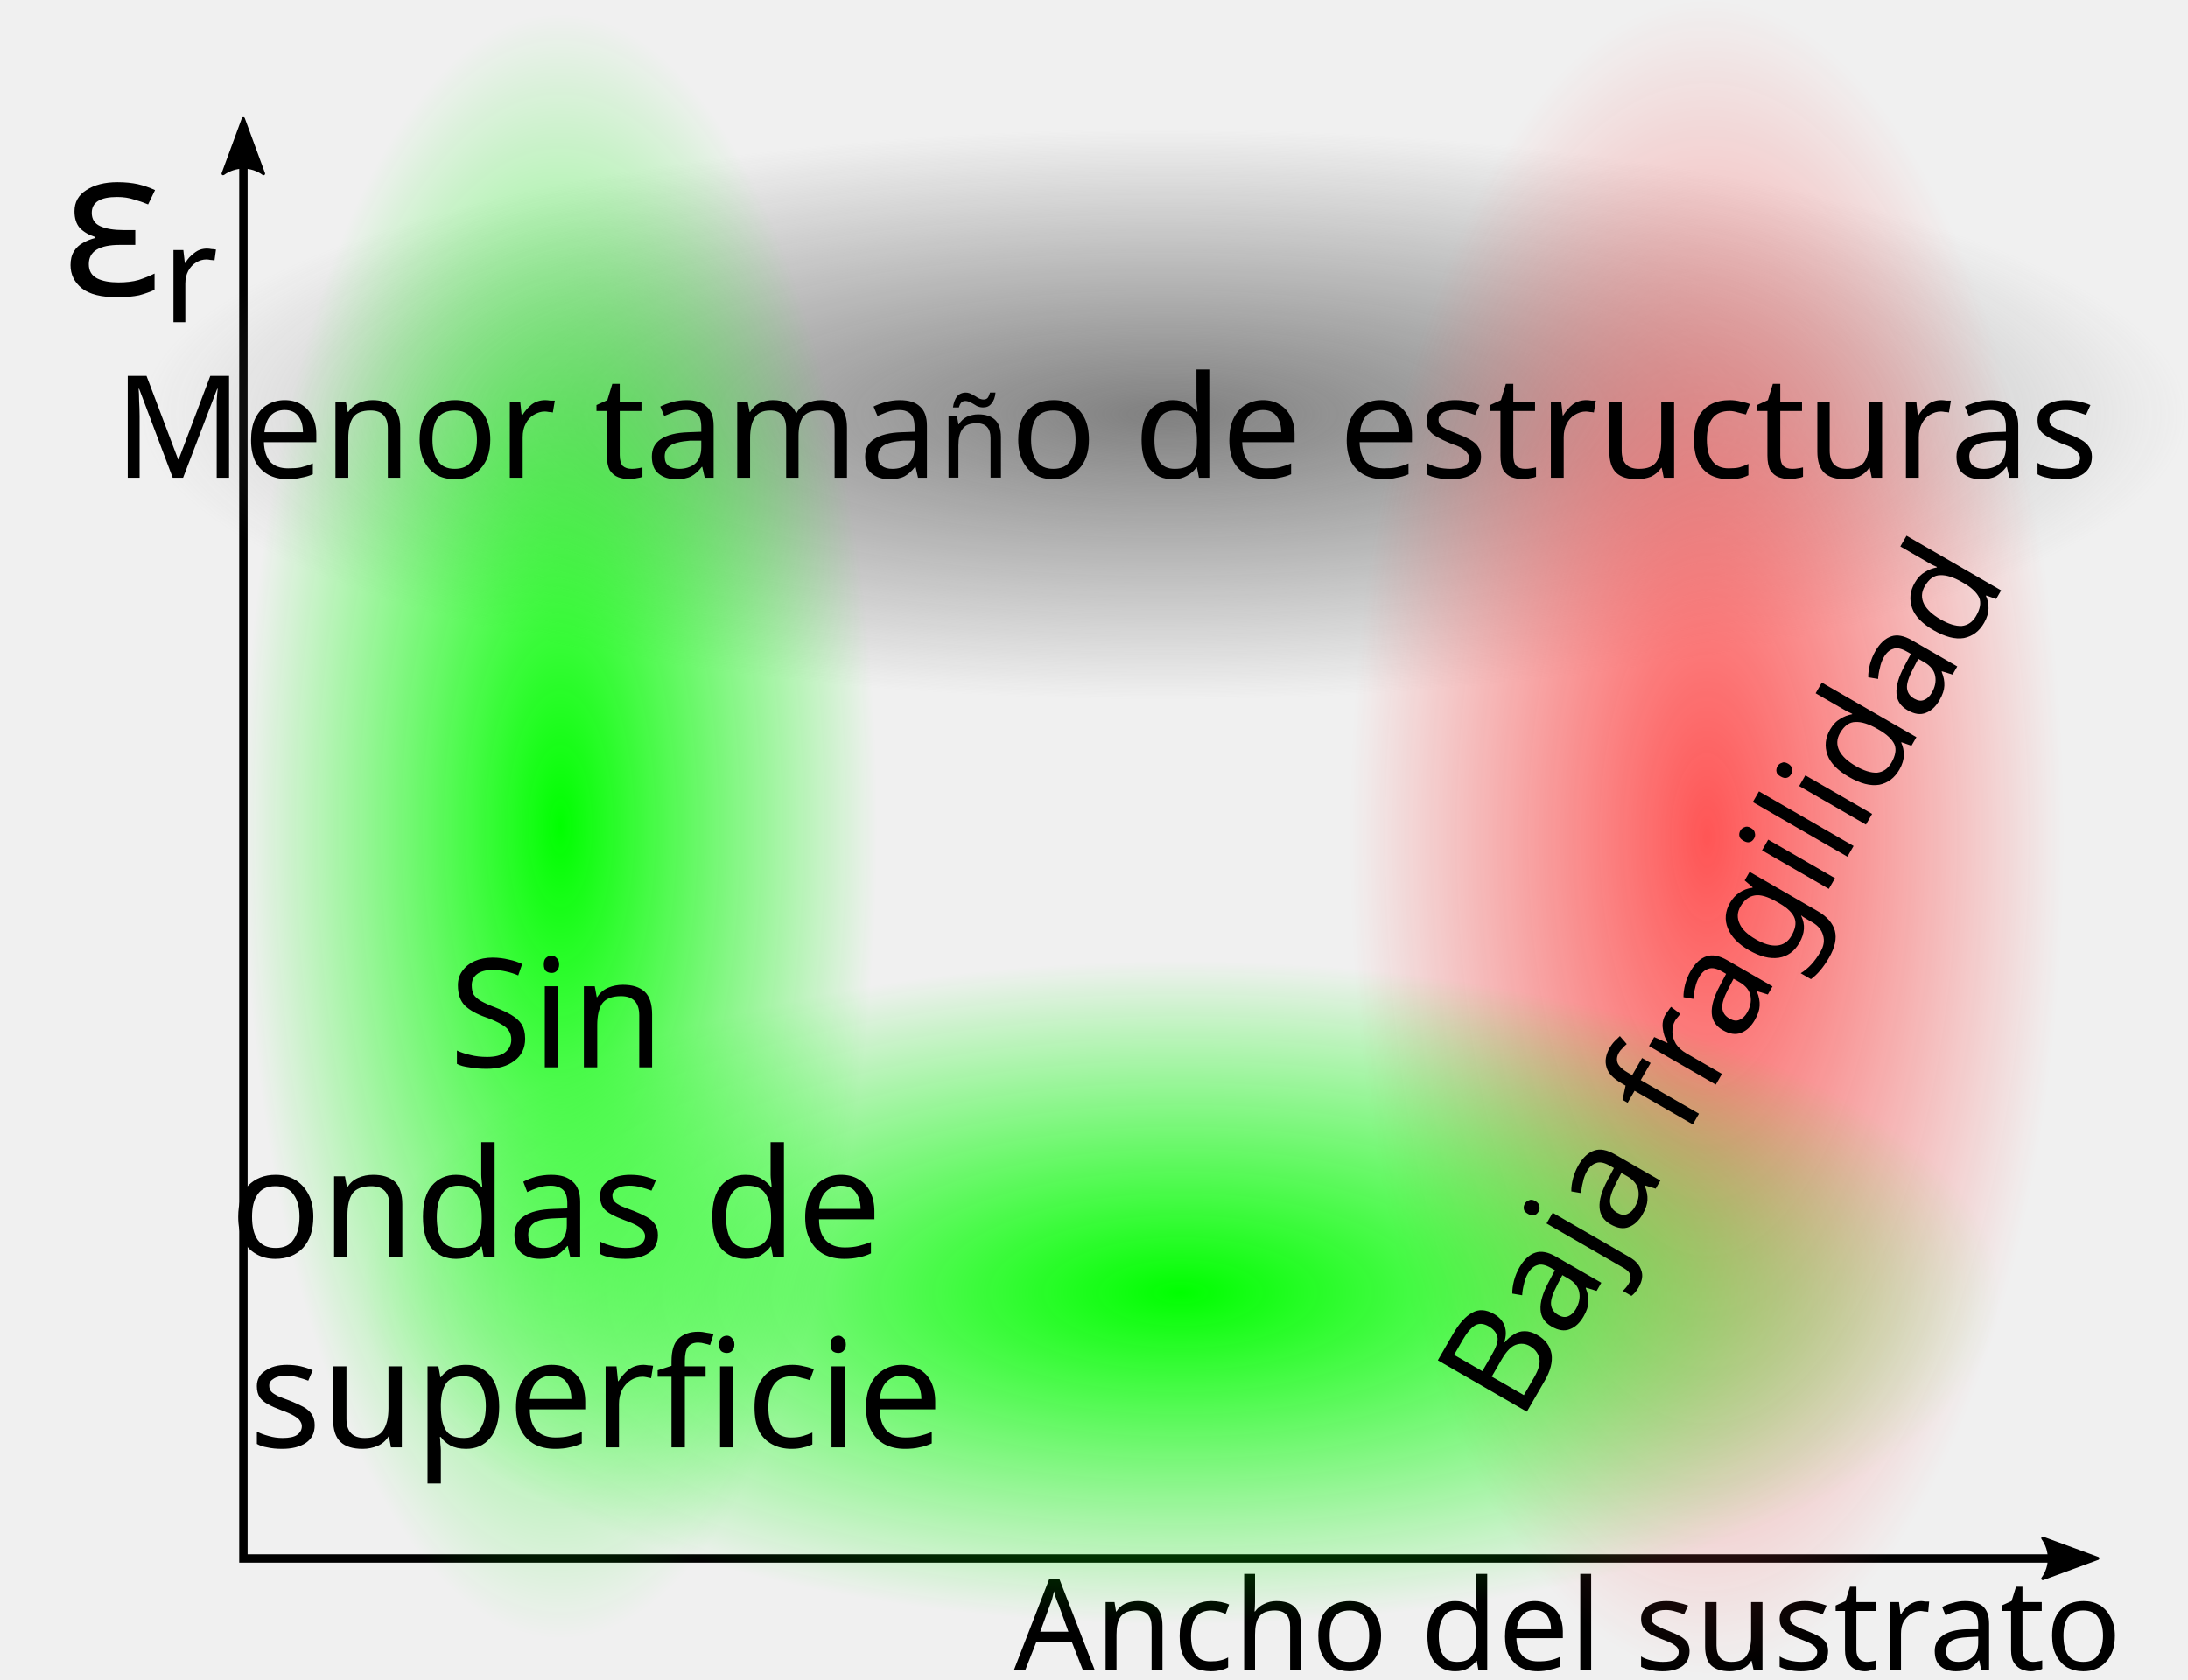
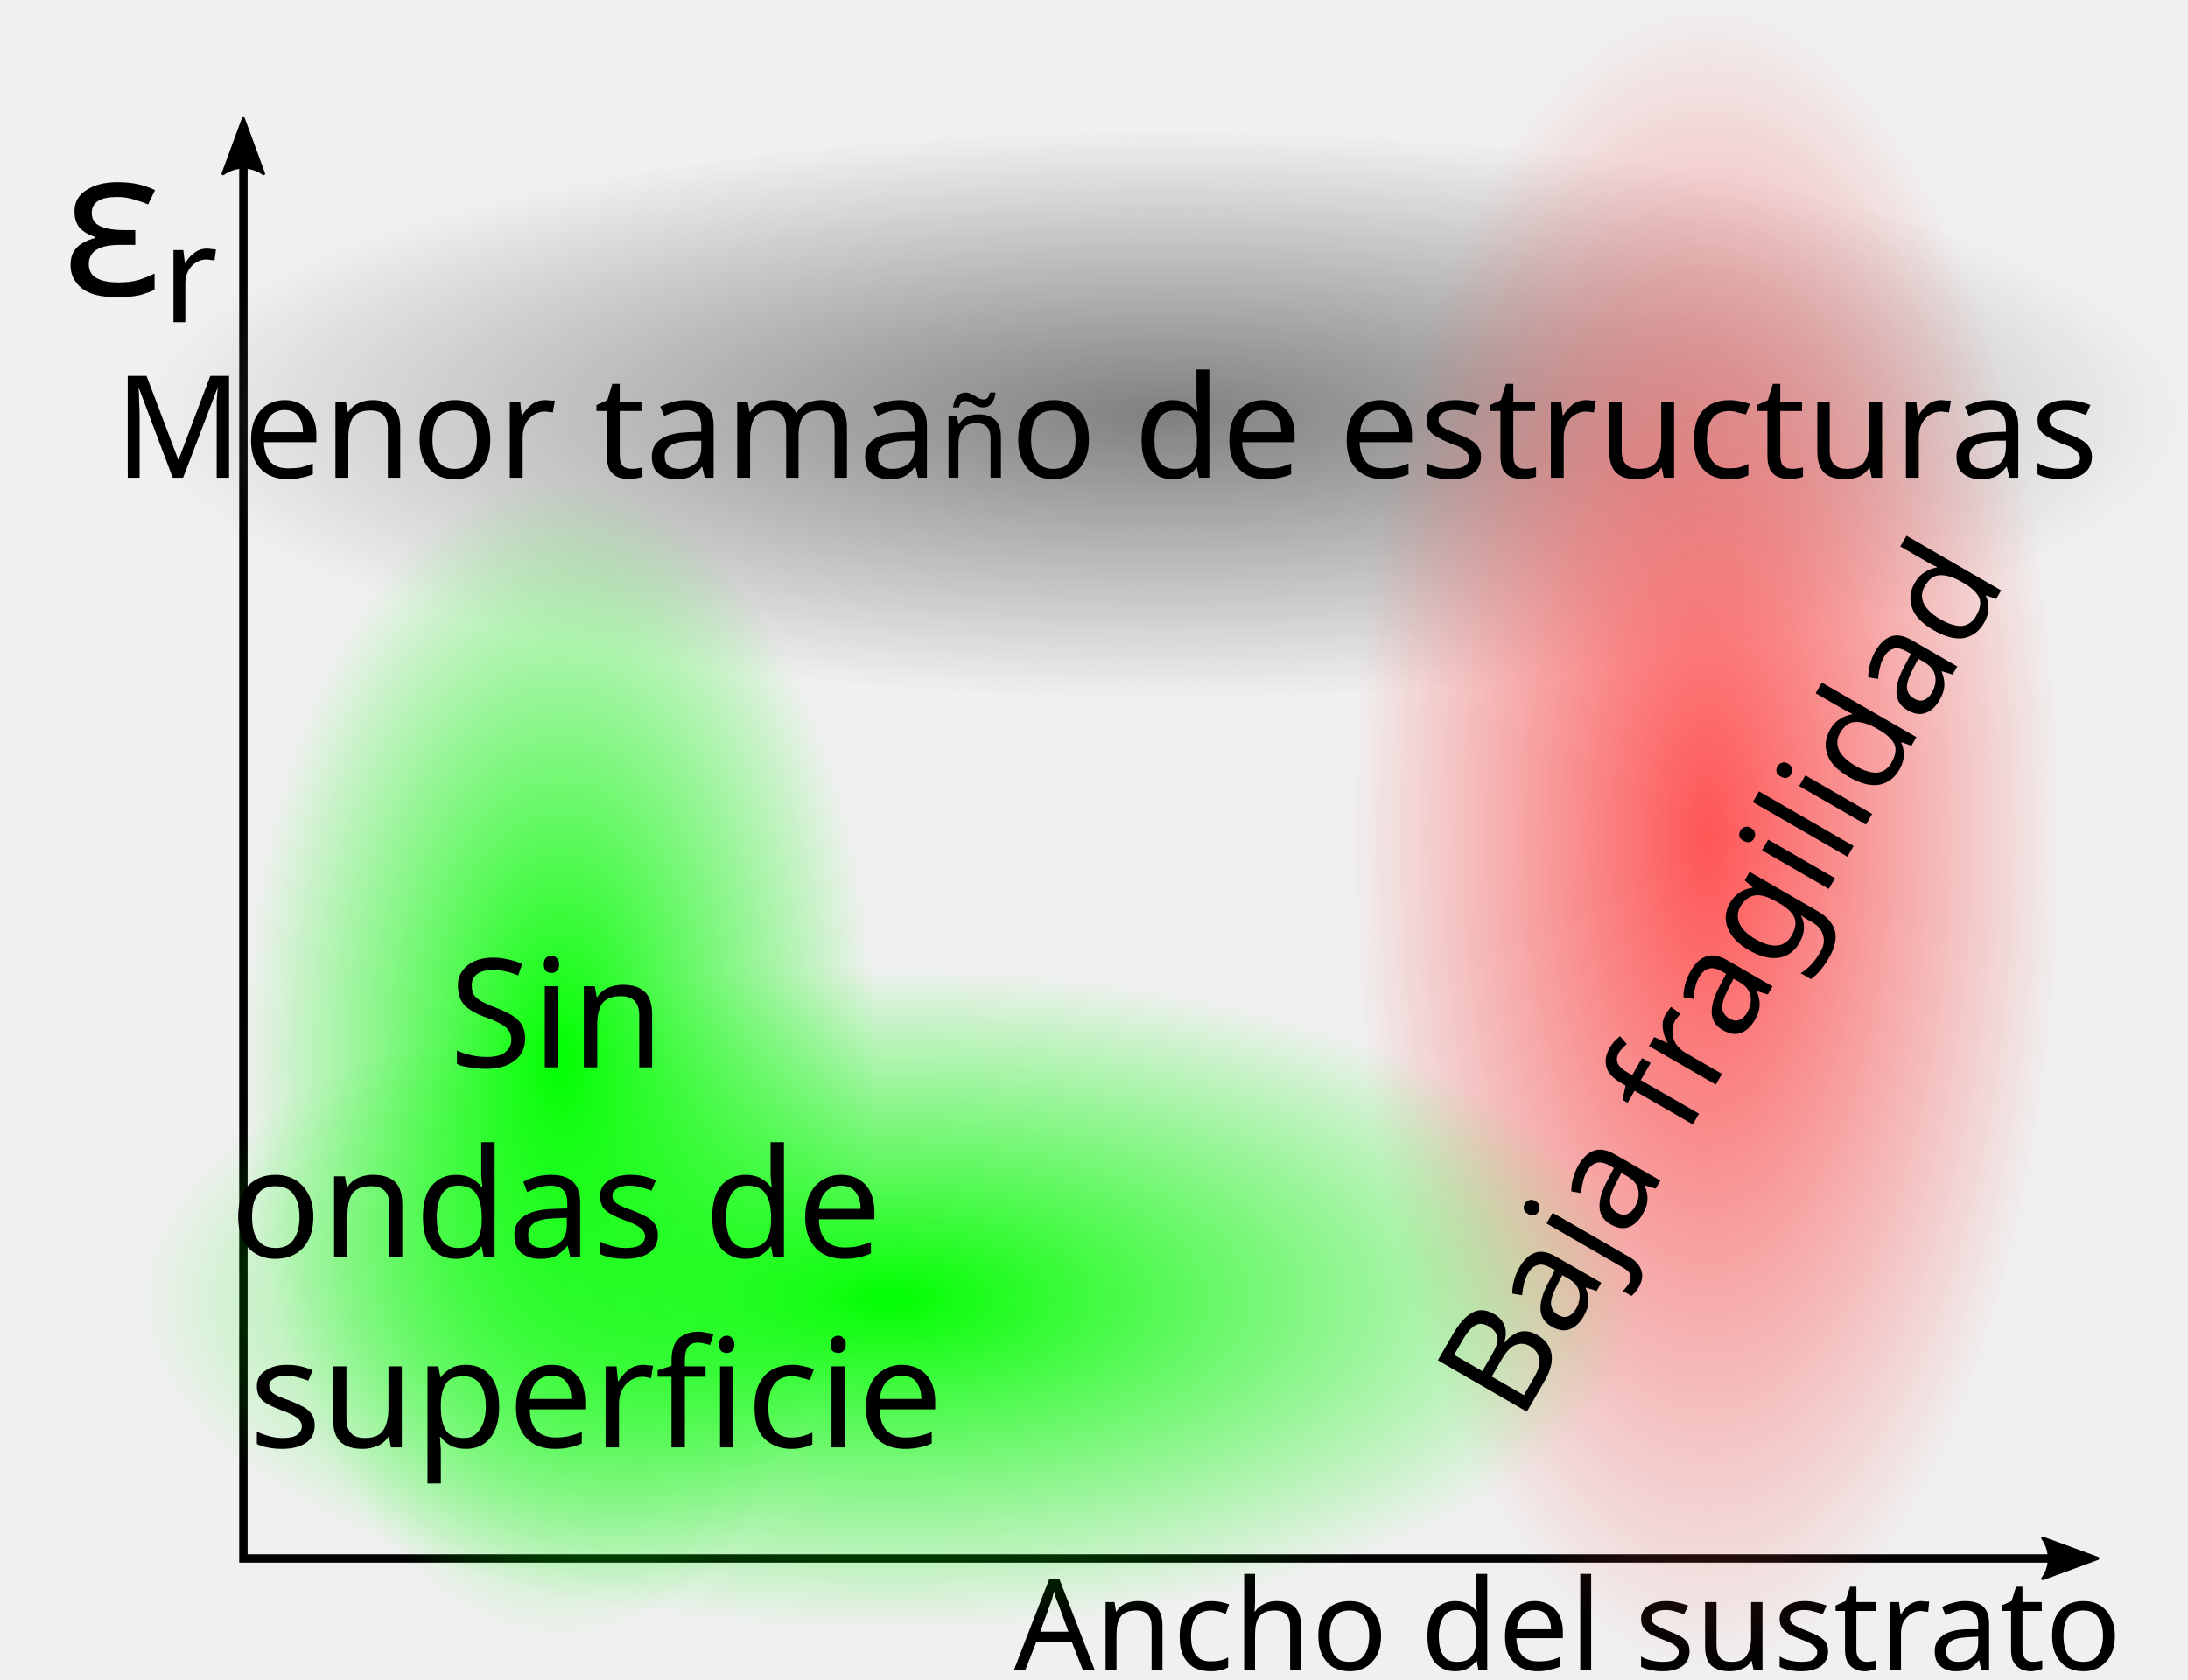
<svg xmlns="http://www.w3.org/2000/svg" xmlns:xlink="http://www.w3.org/1999/xlink" width="69.16mm" height="53.101mm" viewBox="0 0 69.16 53.101" version="1.1" id="svg8">
  <defs id="defs2">
    <linearGradient id="linearGradient5048">
      <stop style="stop-color:#00ff00;stop-opacity:1;" offset="0" id="stop5044" />
      <stop style="stop-color:#00ff00;stop-opacity:0;" offset="1" id="stop5046" />
    </linearGradient>
    <linearGradient id="linearGradient5016">
      <stop style="stop-color:#00ff00;stop-opacity:1;" offset="0" id="stop5012" />
      <stop style="stop-color:#00ff00;stop-opacity:0;" offset="1" id="stop5014" />
    </linearGradient>
    <linearGradient id="linearGradient4984">
      <stop style="stop-color:#ff5555;stop-opacity:1;" offset="0" id="stop4980" />
      <stop style="stop-color:#ff5555;stop-opacity:0;" offset="1" id="stop4982" />
    </linearGradient>
    <linearGradient id="linearGradient4936">
      <stop style="stop-color:#808080;stop-opacity:1;" offset="0" id="stop4932" />
      <stop style="stop-color:#808080;stop-opacity:0;" offset="1" id="stop4934" />
    </linearGradient>
    <marker orient="auto" refY="0" refX="0" id="Arrow2Mend" style="overflow:visible">
      <path id="path4564" style="fill:#000000;fill-opacity:1;fill-rule:evenodd;stroke:#000000;stroke-width:0.625;stroke-linejoin:round;stroke-opacity:1" d="M 8.719,4.034 -2.207,0.016 8.719,-4.002 c -1.745,2.372 -1.735,5.617 -6e-7,8.035 z" transform="scale(-0.6)" />
    </marker>
    <marker orient="auto" refY="0" refX="0" id="Arrow2Mstart" style="overflow:visible">
      <path id="path4561" style="fill:#000000;fill-opacity:1;fill-rule:evenodd;stroke:#000000;stroke-width:0.625;stroke-linejoin:round;stroke-opacity:1" d="M 8.719,4.034 -2.207,0.016 8.719,-4.002 c -1.745,2.372 -1.735,5.617 -6e-7,8.035 z" transform="scale(0.6)" />
    </marker>
    <radialGradient xlink:href="#linearGradient4936" id="radialGradient4938" cx="60.894" cy="38.615" fx="60.894" fy="38.615" r="29.435" gradientTransform="matrix(1.099519,0,0,0.3065811,-7.383013,26.35102)" gradientUnits="userSpaceOnUse" />
    <radialGradient xlink:href="#linearGradient4984" id="radialGradient4986" cx="75.595" cy="57.836" fx="75.595" fy="57.836" r="9.024" gradientTransform="matrix(1.251309,0,0,2.931937,-17.86383,-118.0185)" gradientUnits="userSpaceOnUse" />
    <radialGradient xlink:href="#linearGradient5016" id="radialGradient5018" cx="54.869" cy="62.552" fx="54.869" fy="62.552" r="13.607" gradientTransform="matrix(0.6084617,-0.01258403,-0.0040872,1.694779,13.44999,-48.26365)" gradientUnits="userSpaceOnUse" />
-     <radialGradient xlink:href="#linearGradient5048" id="radialGradient5050" cx="47.625" cy="55.001" fx="47.625" fy="55.001" r="13.607" gradientTransform="matrix(0.7361111,0,0,1.888889,5.427804,-52.67725)" gradientUnits="userSpaceOnUse" />
-     <radialGradient xlink:href="#linearGradient5048" id="radialGradient5050-7" cx="47.625" cy="55.001" fx="47.625" fy="55.001" r="13.607" gradientTransform="matrix(0,0.7708333,-1.902778,0,164.7524,29.25111)" gradientUnits="userSpaceOnUse" />
+     <radialGradient xlink:href="#linearGradient5048" id="radialGradient5050" cx="47.625" cy="55.001" fx="47.625" fy="55.001" r="13.607" gradientTransform="matrix(0.7361111,0,0,1.348738,5.427804,-15.61863)" gradientUnits="userSpaceOnUse" />
+     <radialGradient xlink:href="#linearGradient5048" id="radialGradient5050-7" cx="47.625" cy="55.001" fx="47.625" fy="55.001" r="13.607" gradientTransform="matrix(0,0.7708333,-1.745643,0,146.8927,29.44838)" gradientUnits="userSpaceOnUse" />
  </defs>
  <g id="layer1" transform="translate(-22.77533,-25.09338)">
    <path style="fill:none;stroke:#000000;stroke-width:0.265;stroke-linecap:butt;stroke-linejoin:miter;stroke-miterlimit:4;stroke-dasharray:none;stroke-opacity:1;marker-start:url(#Arrow2Mstart);marker-end:url(#Arrow2Mend)" d="M 30.469,29.196 V 74.364 H 88.733" id="path10" />
    <text xml:space="preserve" style="font-style:normal;font-weight:normal;font-size:6.569px;line-height:1.25;font-family:sans-serif;letter-spacing:0px;word-spacing:0px;fill:#000000;fill-opacity:1;stroke:none;stroke-width:0.164" x="24.724" y="34.429" id="text20">
      <tspan id="tspan22" x="24.724" y="34.429" style="font-style:normal;font-variant:normal;font-weight:normal;font-stretch:normal;font-family:MathJax_Math;-inkscape-font-specification:MathJax_Math;stroke-width:0.164">ε<tspan style="font-style:normal;font-variant:normal;font-weight:normal;font-stretch:normal;font-size:4.27px;font-family:MathJax_Math;-inkscape-font-specification:MathJax_Math;baseline-shift:sub;stroke-width:0.164" id="tspan24">r</tspan>
      </tspan>
    </text>
    <text xml:space="preserve" style="font-style:normal;font-variant:normal;font-weight:normal;font-stretch:normal;font-size:3.99px;line-height:1.25;font-family:Manjari;-inkscape-font-specification:Manjari;letter-spacing:0px;word-spacing:0px;fill:#000000;fill-opacity:1;stroke:none;stroke-width:0.1" x="54.827" y="77.883" id="text4864">
      <tspan id="tspan4862" x="54.827" y="77.883" style="font-style:normal;font-variant:normal;font-weight:normal;font-stretch:normal;font-family:MathJax_Main;-inkscape-font-specification:MathJax_Main;stroke-width:0.1">Ancho del sustrato</tspan>
    </text>
    <path style="fill:url(#radialGradient4938);fill-opacity:1;stroke-width:0.306;stroke-miterlimit:4;stroke-dasharray:none" d="M 27.207,29.165 H 91.935 V 47.214 H 71.06 27.207 Z" id="rect4929" />
    <path style="fill:url(#radialGradient4986);fill-opacity:1;stroke-width:0.309;stroke-miterlimit:4;stroke-dasharray:none" d="M 65.437,78.01 V 25.093 h 22.584 v 17.066 35.851 z" id="rect4929-0" />
-     <path style="fill:url(#radialGradient5050-7);fill-opacity:1;stroke-width:0.295;stroke-miterlimit:4;stroke-dasharray:none" d="M 34.207,55.473 H 85.99 V 76.451 H 69.289 34.207 Z" id="rect4929-0-3-9" />
+     <path style="fill:url(#radialGradient5050-7);fill-opacity:1;stroke-width:0.282;stroke-miterlimit:4;stroke-dasharray:none" d="M 27.128,55.67 H 74.634 V 76.648 H 59.313 27.128 Z" id="rect4929-0-3-9" />
    <text xml:space="preserve" style="font-style:normal;font-weight:normal;font-size:4.552px;line-height:1.25;font-family:sans-serif;letter-spacing:0px;word-spacing:0px;fill:#000000;fill-opacity:1;stroke:none;stroke-width:0.114" x="-25.301" y="96.383" id="text4927" transform="rotate(-60)">
      <tspan id="tspan4925" x="-25.301" y="96.383" style="font-style:normal;font-variant:normal;font-weight:normal;font-stretch:normal;font-family:MathJax_Main;-inkscape-font-specification:MathJax_Main;stroke-width:0.114">Baja fragilidad</tspan>
    </text>
-     <path style="fill:url(#radialGradient5050);fill-opacity:1;stroke-width:0.287;stroke-miterlimit:4;stroke-dasharray:none" d="M 30.469,76.915 V 25.511 h 20.033 v 16.579 34.826 z" id="rect4929-0-3" />
+     <path style="fill:url(#radialGradient5050);fill-opacity:1;stroke-width:0.242;stroke-miterlimit:4;stroke-dasharray:none" d="m 30.469,76.915 v -36.705 h 20.033 v 11.838 24.867 z" id="rect4929-0-3" />
    <text xml:space="preserve" style="font-style:normal;font-weight:normal;font-size:4.507px;line-height:1.25;font-family:sans-serif;letter-spacing:0px;word-spacing:0px;fill:#ffffff;fill-opacity:1;stroke:none;stroke-width:0.113" x="60.667" y="40.199" id="text4868-2">
      <tspan x="60.667" y="40.199" style="font-style:normal;font-variant:normal;font-weight:normal;font-stretch:normal;font-family:MathJax_Main;-inkscape-font-specification:MathJax_Main;text-align:center;text-anchor:middle;fill:#000000;stroke-width:0.113" id="tspan4876-4">Menor tama<tspan style="font-size:3.663px;line-height:1;fill:#000000;stroke-width:0.113" id="tspan4907">ñ</tspan>o de estructuras</tspan>
    </text>
    <text xml:space="preserve" style="font-style:normal;font-weight:normal;font-size:4.775px;line-height:1.25;font-family:sans-serif;letter-spacing:0px;word-spacing:0px;fill:#000000;fill-opacity:1;stroke:none;stroke-width:0.119" x="44.714" y="58.835" id="text4868">
      <tspan id="tspan4866" x="44.714" y="58.835" style="font-style:normal;font-variant:normal;font-weight:normal;font-stretch:normal;font-family:MathJax_Main;-inkscape-font-specification:MathJax_Main;text-align:center;text-anchor:middle;stroke-width:0.119">Sin</tspan>
      <tspan x="45.311" y="64.843" style="font-style:normal;font-variant:normal;font-weight:normal;font-stretch:normal;font-family:MathJax_Main;-inkscape-font-specification:MathJax_Main;text-align:center;text-anchor:middle;stroke-width:0.119" id="tspan4872">ondas de </tspan>
      <tspan x="44.714" y="70.851" style="font-style:normal;font-variant:normal;font-weight:normal;font-stretch:normal;font-family:MathJax_Main;-inkscape-font-specification:MathJax_Main;text-align:center;text-anchor:middle;stroke-width:0.119" id="tspan4876">superficie</tspan>
    </text>
  </g>
</svg>
